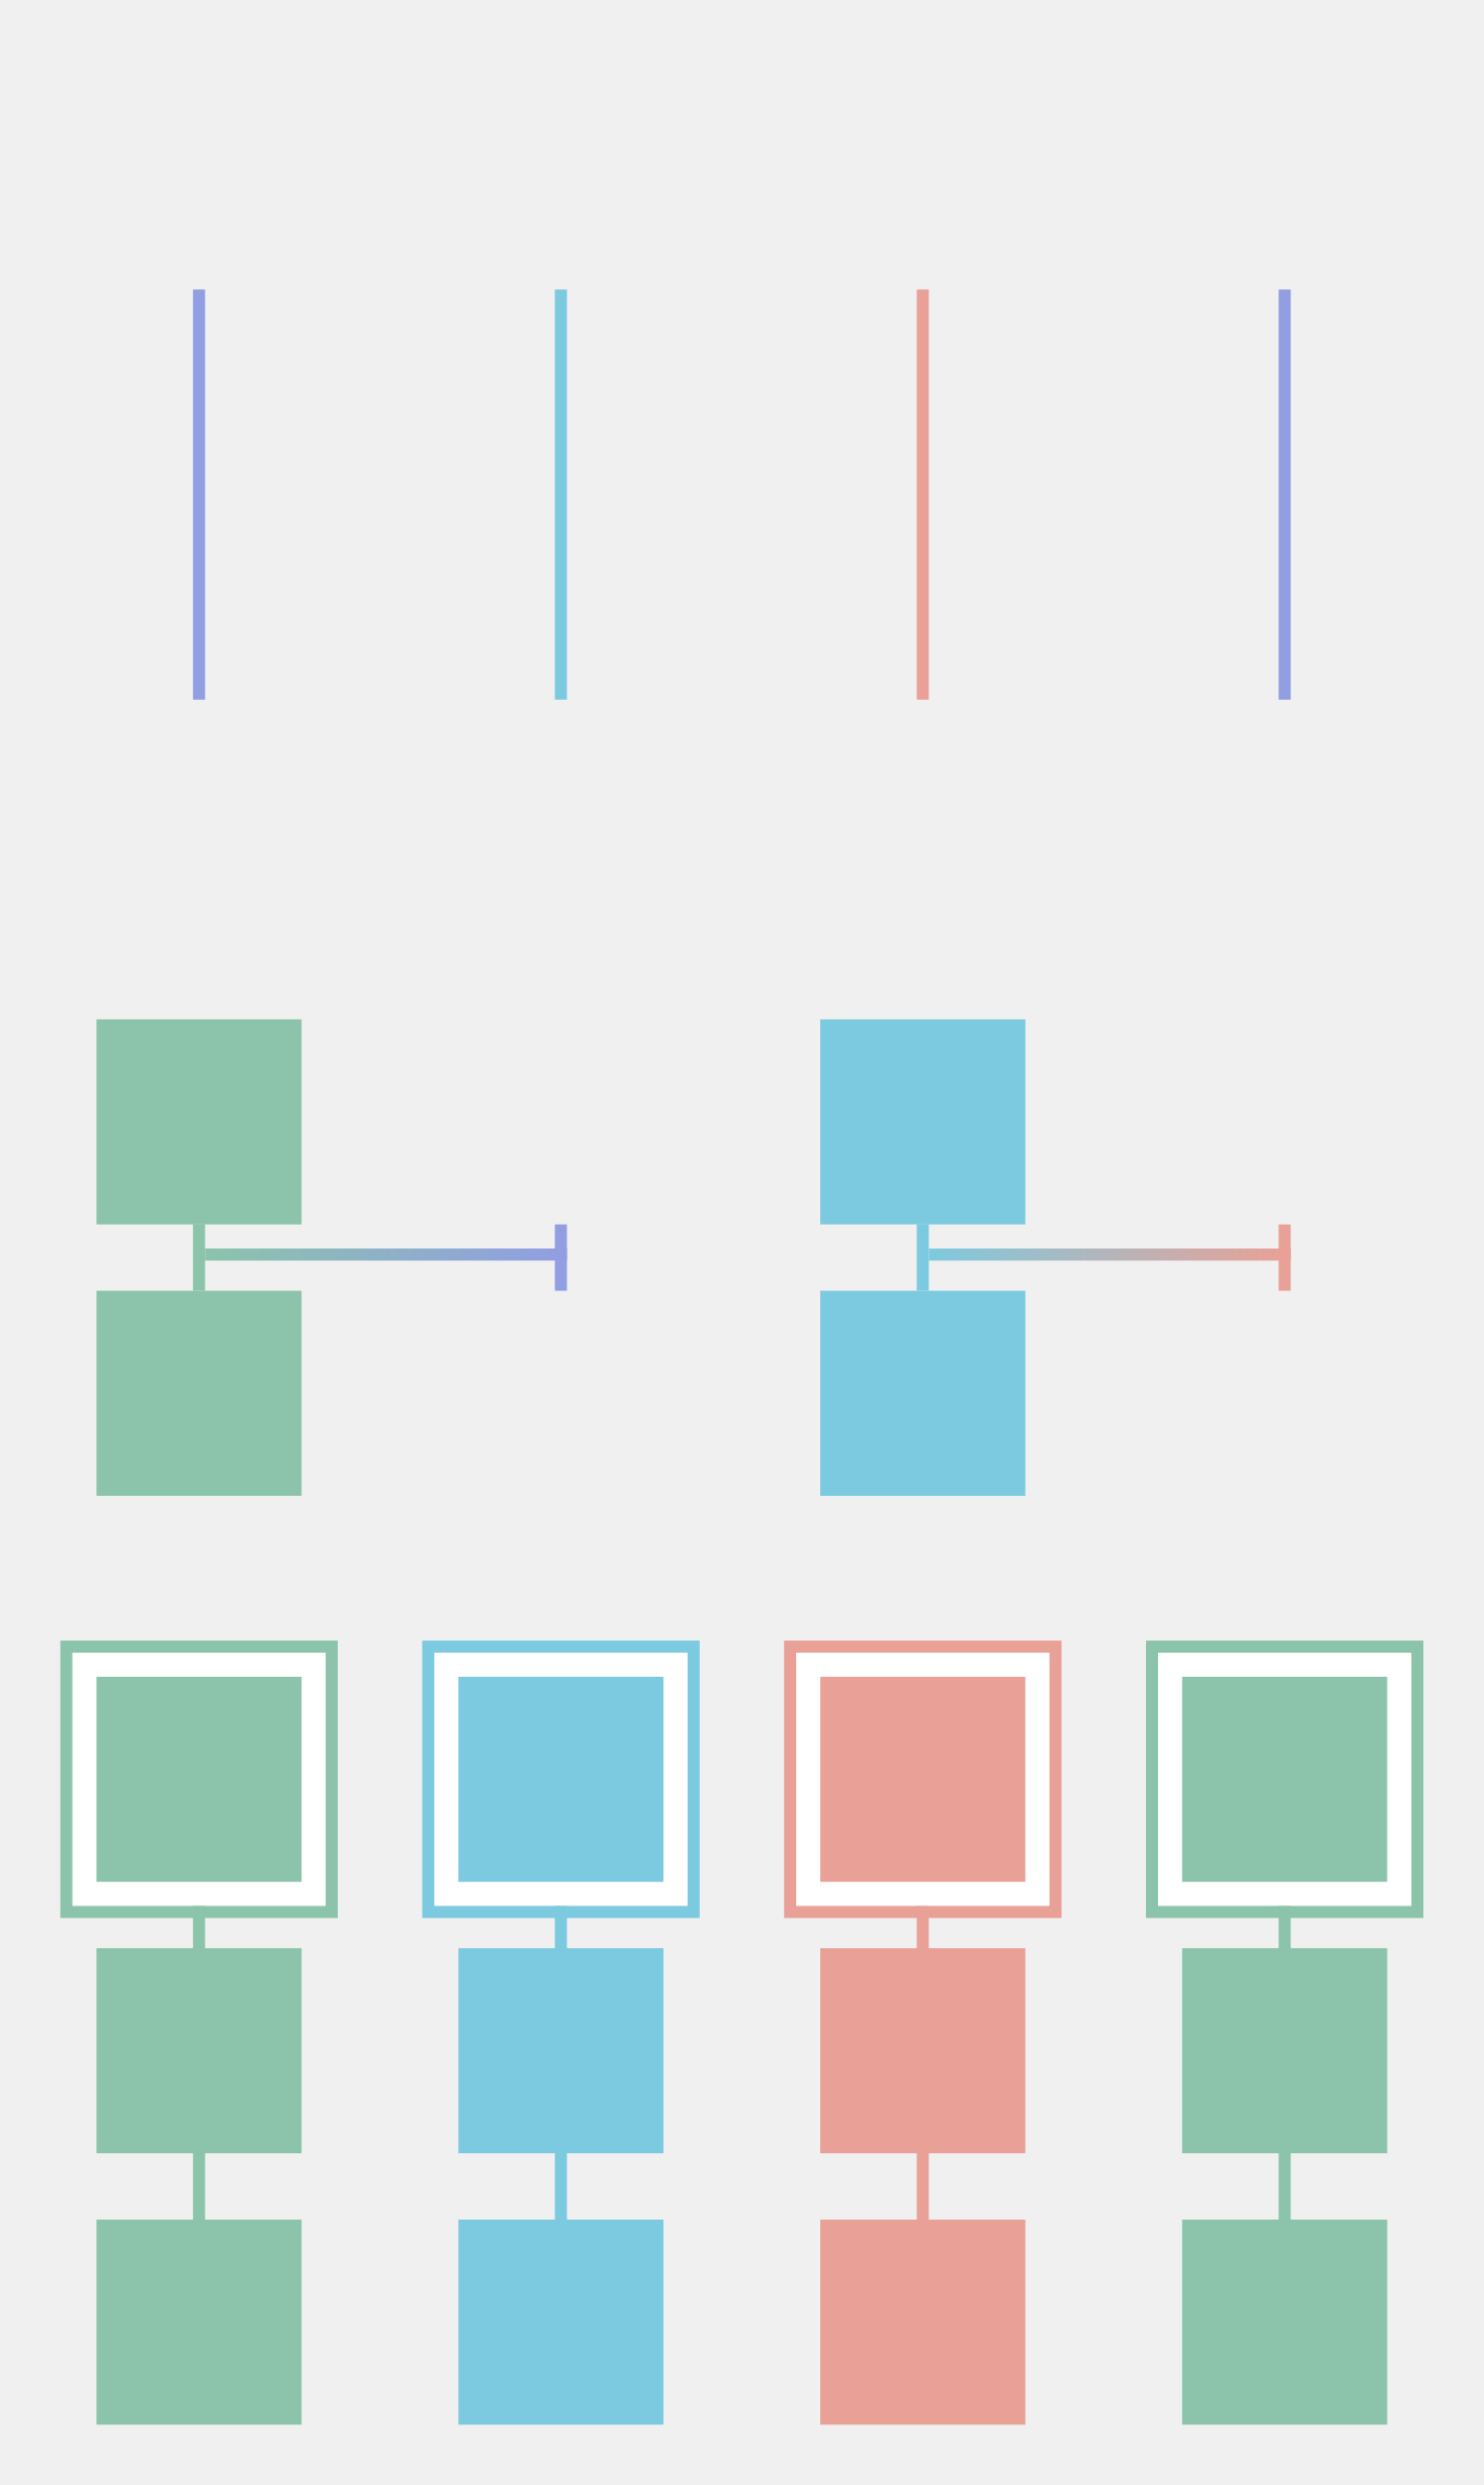
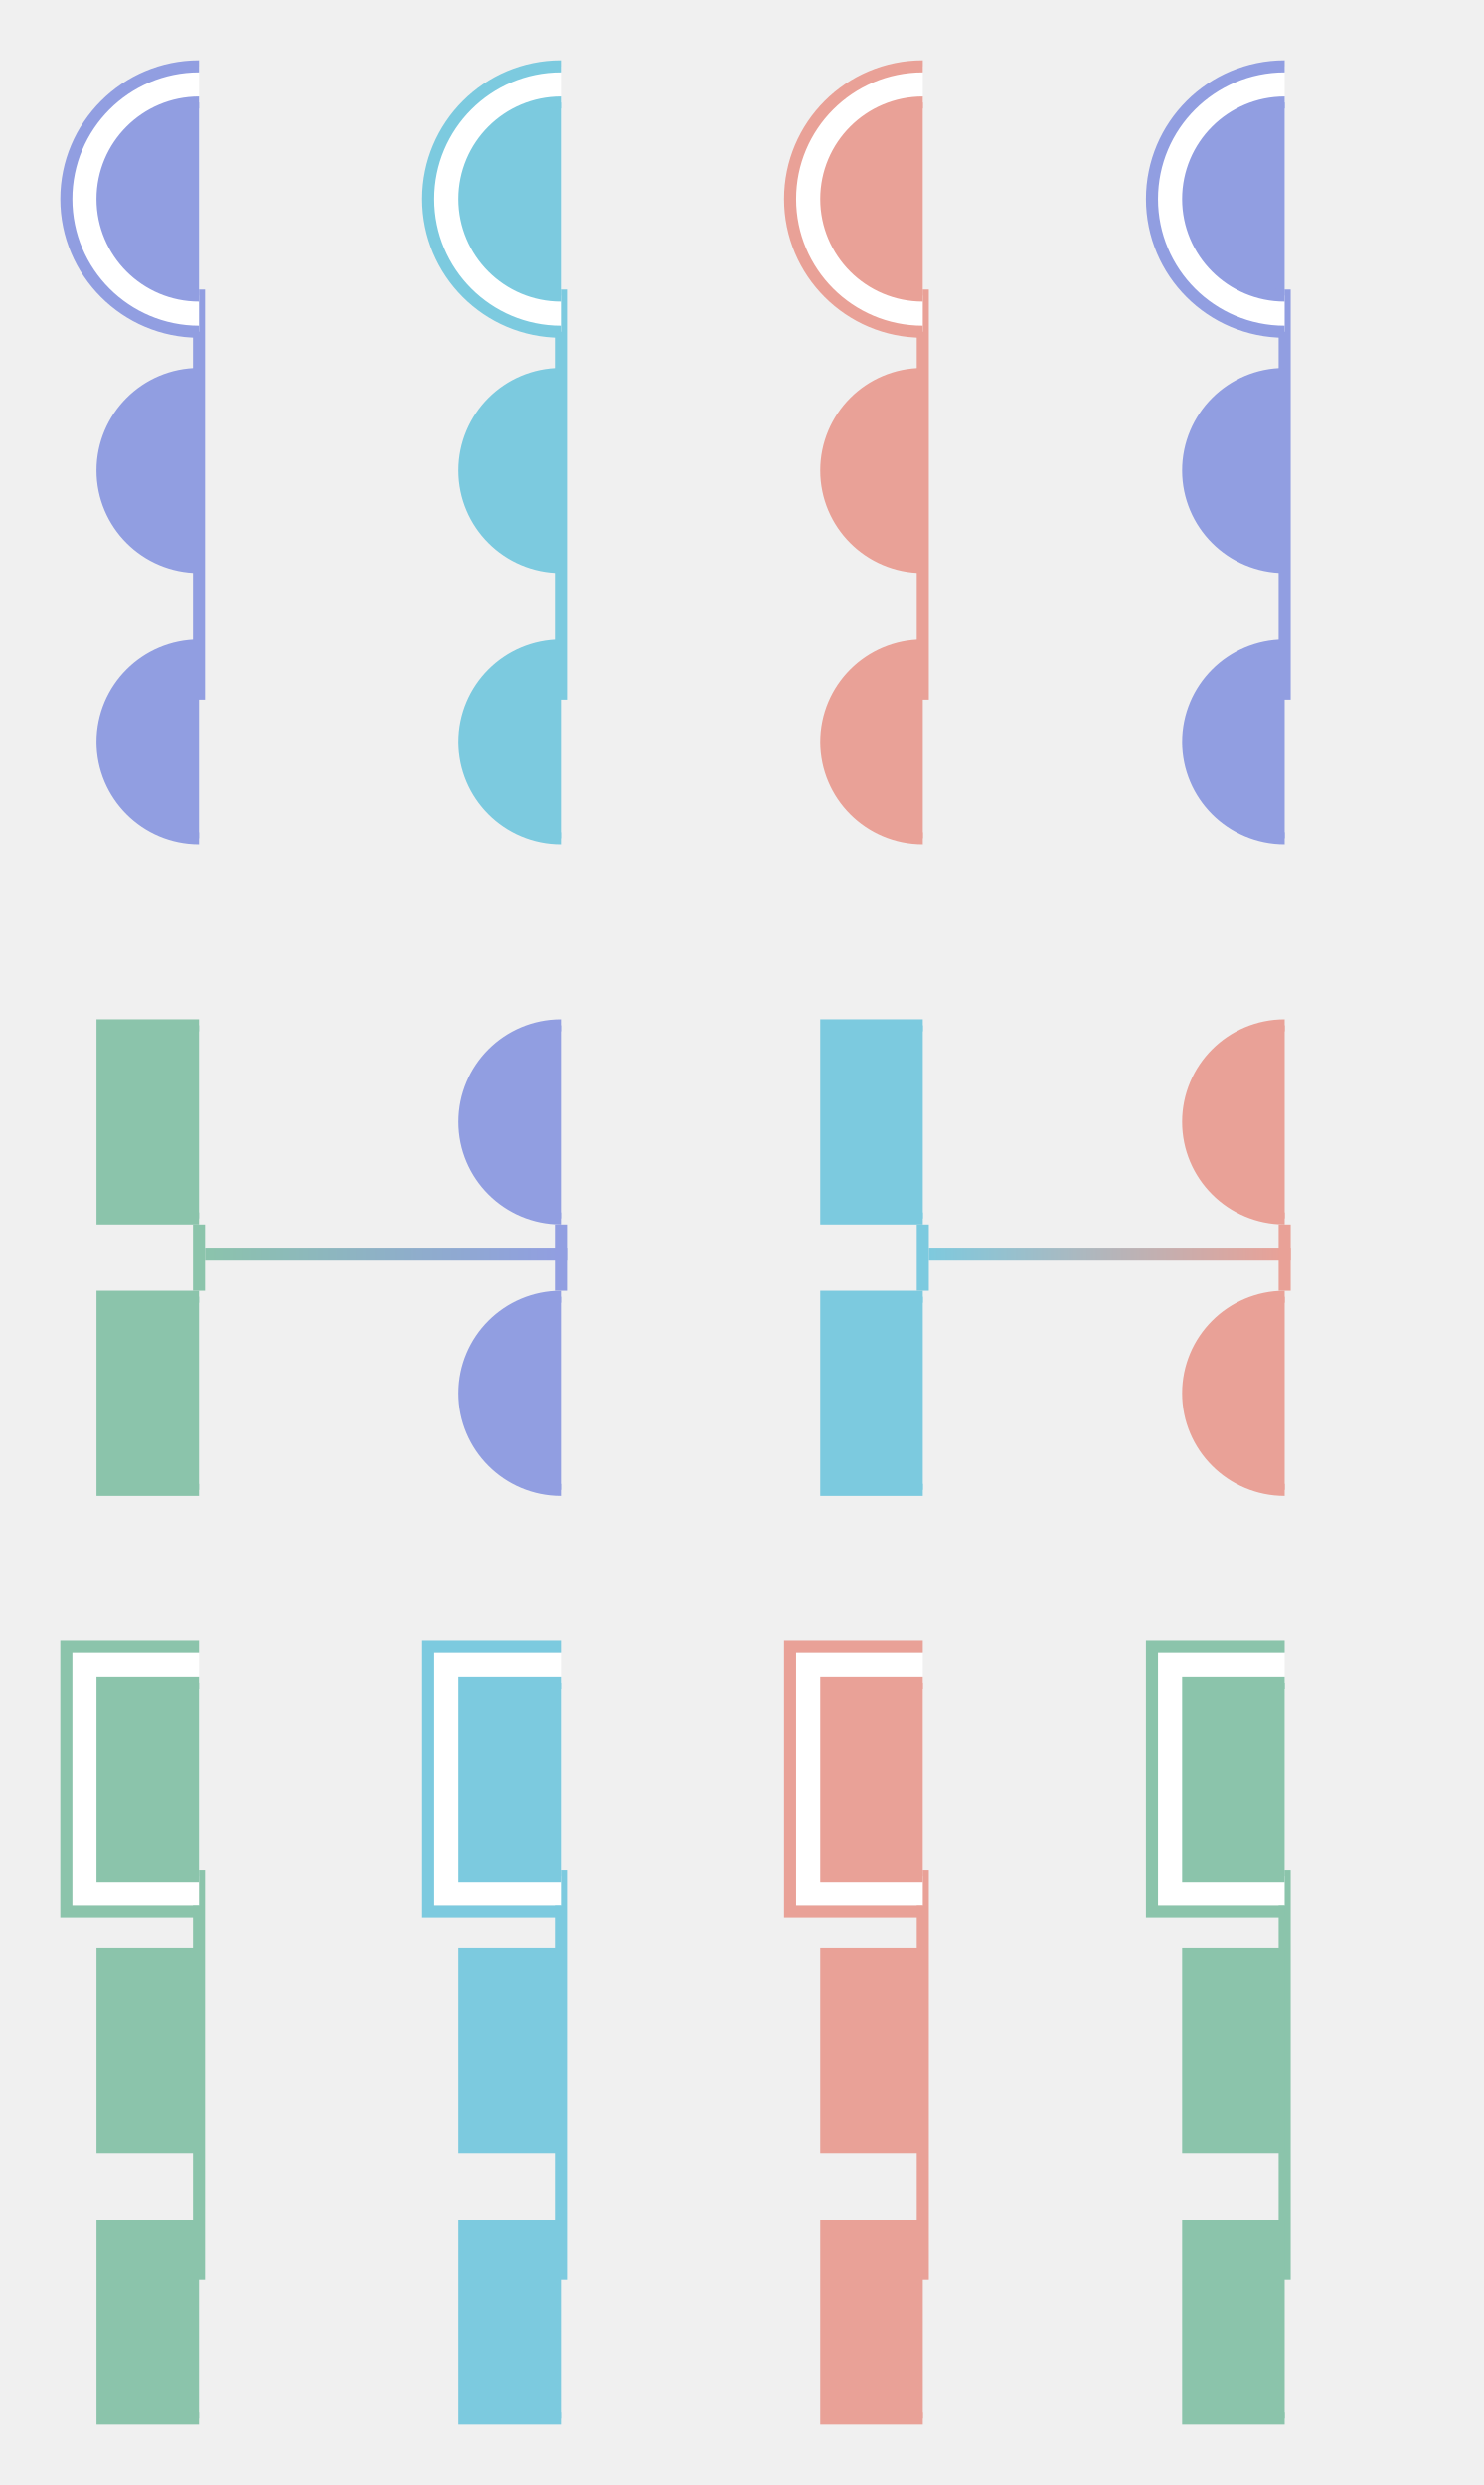
<svg xmlns="http://www.w3.org/2000/svg" xmlns:xlink="http://www.w3.org/1999/xlink" contentScriptType="text/ecmascript" zoomAndPan="magnify" contentStyleType="text/css" viewBox="0 0 246 412" preserveAspectRatio="xMidYMid meet" version="1.0">
  <defs>
    <linearGradient x1="33" gradientUnits="userSpaceOnUse" x2="93" y1="208" y2="208" xlink:type="simple" xlink:actuate="onLoad" id="linearGradient_line_1" xlink:show="other">
      <stop offset="0.0" stop-opacity="1.0" stop-color="#8bc4ab" />
      <stop offset="1.0" stop-opacity="1.0" stop-color="#919ee1" />
    </linearGradient>
    <linearGradient x1="153" gradientUnits="userSpaceOnUse" x2="213" y1="208" y2="208" xlink:type="simple" xlink:actuate="onLoad" id="linearGradient_line_2" xlink:show="other">
      <stop offset="0.0" stop-opacity="1.0" stop-color="#7ccadf" />
      <stop offset="1.0" stop-opacity="1.0" stop-color="#e9a197" />
    </linearGradient>
  </defs>
  <clipPath id="clipPath_1">
-     <rect x="10.0" width="0.0" height="0.0" y="10.0" />
+     <rect x="10.0" width="23.0" height="46.0" y="10.0" />
  </clipPath>
  <clipPath id="clipPath_2">
-     <rect x="16.0" width="0.0" height="0.0" y="16.0" />
+     <rect x="16.0" width="17.0" height="34.0" y="16.0" />
  </clipPath>
  <clipPath id="clipPath_3">
-     <rect x="16.0" width="0.0" height="0.0" y="61.0" />
+     <rect x="16.0" width="17.0" height="34.0" y="61.0" />
  </clipPath>
  <clipPath id="clipPath_4">
-     <rect x="16.0" width="0.0" height="0.0" y="106.0" />
+     <rect x="16.0" width="17.0" height="34.0" y="106.0" />
  </clipPath>
  <clipPath id="clipPath_5">
-     <rect x="70.0" width="0.0" height="0.0" y="10.0" />
+     <rect x="70.0" width="23.0" height="46.0" y="10.0" />
  </clipPath>
  <clipPath id="clipPath_6">
-     <rect x="76.0" width="0.0" height="0.0" y="16.0" />
+     <rect x="76.0" width="17.0" height="34.0" y="16.0" />
  </clipPath>
  <clipPath id="clipPath_7">
-     <rect x="76.0" width="0.0" height="0.0" y="61.0" />
+     <rect x="76.0" width="17.0" height="34.0" y="61.0" />
  </clipPath>
  <clipPath id="clipPath_8">
-     <rect x="76.0" width="0.0" height="0.0" y="106.0" />
+     <rect x="76.0" width="17.0" height="34.0" y="106.0" />
  </clipPath>
  <clipPath id="clipPath_9">
-     <rect x="130.0" width="0.0" height="0.0" y="10.0" />
+     <rect x="130.0" width="23.0" height="46.0" y="10.0" />
  </clipPath>
  <clipPath id="clipPath_10">
-     <rect x="136.0" width="0.0" height="0.0" y="16.0" />
+     <rect x="136.0" width="17.0" height="34.0" y="16.0" />
  </clipPath>
  <clipPath id="clipPath_11">
-     <rect x="136.0" width="0.0" height="0.0" y="61.0" />
+     <rect x="136.0" width="17.0" height="34.0" y="61.0" />
  </clipPath>
  <clipPath id="clipPath_12">
-     <rect x="136.0" width="0.0" height="0.0" y="106.0" />
+     <rect x="136.0" width="17.0" height="34.0" y="106.0" />
  </clipPath>
  <clipPath id="clipPath_13">
-     <rect x="190.0" width="0.0" height="0.0" y="10.0" />
+     <rect x="190.0" width="23.0" height="46.0" y="10.0" />
  </clipPath>
  <clipPath id="clipPath_14">
-     <rect x="196.0" width="0.0" height="0.0" y="16.0" />
+     <rect x="196.0" width="17.0" height="34.0" y="16.0" />
  </clipPath>
  <clipPath id="clipPath_15">
-     <rect x="196.0" width="0.0" height="0.0" y="61.0" />
+     <rect x="196.0" width="17.0" height="34.0" y="61.0" />
  </clipPath>
  <clipPath id="clipPath_16">
-     <rect x="196.0" width="0.0" height="0.0" y="106.0" />
+     <rect x="196.0" width="17.0" height="34.0" y="106.0" />
  </clipPath>
  <clipPath id="clipPath_17">
-     <rect x="76.0" width="0.0" height="0.0" y="169.0" />
+     <rect x="16.0" width="17.0" height="34.0" y="169.0" />
  </clipPath>
  <clipPath id="clipPath_18">
-     <rect x="76.0" width="0.0" height="0.0" y="214.0" />
+     <rect x="16.0" width="17.0" height="34.0" y="214.0" />
  </clipPath>
  <clipPath id="clipPath_19">
-     <rect x="196.0" width="0.0" height="0.0" y="169.0" />
+     <rect x="76.0" width="17.0" height="34.0" y="169.0" />
  </clipPath>
  <clipPath id="clipPath_20">
-     <rect x="196.0" width="0.0" height="0.0" y="214.0" />
+     <rect x="76.0" width="17.0" height="34.0" y="214.0" />
+   </clipPath>
+   <clipPath id="clipPath_21">
+     <rect x="136.0" width="17.0" height="34.0" y="169.0" />
+   </clipPath>
+   <clipPath id="clipPath_22">
+     <rect x="136.0" width="17.0" height="34.0" y="214.0" />
+   </clipPath>
+   <clipPath id="clipPath_23">
+     <rect x="196.0" width="17.0" height="34.0" y="169.0" />
+   </clipPath>
+   <clipPath id="clipPath_24">
+     <rect x="196.0" width="17.0" height="34.0" y="214.0" />
+   </clipPath>
+   <clipPath id="clipPath_25">
+     <rect x="10.0" width="23.0" height="46.0" y="272.0" />
+   </clipPath>
+   <clipPath id="clipPath_26">
+     <rect x="16.0" width="17.0" height="34.0" y="278.0" />
+   </clipPath>
+   <clipPath id="clipPath_27">
+     <rect x="16.0" width="17.0" height="34.0" y="323.0" />
+   </clipPath>
+   <clipPath id="clipPath_28">
+     <rect x="16.0" width="17.0" height="34.0" y="368.0" />
+   </clipPath>
+   <clipPath id="clipPath_29">
+     <rect x="70.0" width="23.0" height="46.0" y="272.0" />
+   </clipPath>
+   <clipPath id="clipPath_30">
+     <rect x="76.0" width="17.0" height="34.0" y="278.0" />
+   </clipPath>
+   <clipPath id="clipPath_31">
+     <rect x="76.0" width="17.0" height="34.0" y="323.0" />
+   </clipPath>
+   <clipPath id="clipPath_32">
+     <rect x="76.0" width="17.0" height="34.0" y="368.0" />
+   </clipPath>
+   <clipPath id="clipPath_33">
+     <rect x="130.0" width="23.0" height="46.0" y="272.0" />
+   </clipPath>
+   <clipPath id="clipPath_34">
+     <rect x="136.0" width="17.0" height="34.0" y="278.0" />
+   </clipPath>
+   <clipPath id="clipPath_35">
+     <rect x="136.0" width="17.0" height="34.0" y="323.0" />
+   </clipPath>
+   <clipPath id="clipPath_36">
+     <rect x="136.0" width="17.0" height="34.0" y="368.0" />
+   </clipPath>
+   <clipPath id="clipPath_37">
+     <rect x="190.0" width="23.0" height="46.0" y="272.0" />
+   </clipPath>
+   <clipPath id="clipPath_38">
+     <rect x="196.0" width="17.0" height="34.0" y="278.0" />
+   </clipPath>
+   <clipPath id="clipPath_39">
+     <rect x="196.0" width="17.0" height="34.0" y="323.0" />
+   </clipPath>
+   <clipPath id="clipPath_40">
+     <rect x="196.0" width="17.0" height="34.0" y="368.0" />
  </clipPath>
  <line x1="33.0" x2="33.0" y1="48" y2="116" class="line0" id="line0" stroke="#919ee1" stroke-width="2.0" />
  <circle clip-path="url(#clipPath_1)" fill-opacity="1" fill="#ffffff" class="circle1" r="22" cx="33" id="circle1" cy="33" stroke="#919ee1" stroke-width="2.0" stroke-opacity="1" />
  <circle clip-path="url(#clipPath_2)" fill="#919ee1" class="circle2" r="16" cx="33" id="circle2" cy="33" stroke="#919ee1" stroke-width="2.0" />
  <circle clip-path="url(#clipPath_3)" fill="#919ee1" class="circle3" r="16" cx="33" id="circle3" cy="78" stroke="#919ee1" stroke-width="2.0" />
  <circle clip-path="url(#clipPath_4)" fill="#919ee1" class="circle4" r="16" cx="33" id="circle4" cy="123" stroke="#919ee1" stroke-width="2.0" />
  <line x1="93.0" x2="93.0" y1="48" y2="116" class="line5" id="line5" stroke="#7ccadf" stroke-width="2.0" />
  <circle clip-path="url(#clipPath_5)" fill-opacity="1" fill="#ffffff" class="circle6" r="22" cx="93" id="circle6" cy="33" stroke="#7ccadf" stroke-width="2.0" stroke-opacity="1" />
  <circle clip-path="url(#clipPath_6)" fill="#7ccadf" class="circle7" r="16" cx="93" id="circle7" cy="33" stroke="#7ccadf" stroke-width="2.0" />
  <circle clip-path="url(#clipPath_7)" fill="#7ccadf" class="circle8" r="16" cx="93" id="circle8" cy="78" stroke="#7ccadf" stroke-width="2.0" />
  <circle clip-path="url(#clipPath_8)" fill="#7ccadf" class="circle9" r="16" cx="93" id="circle9" cy="123" stroke="#7ccadf" stroke-width="2.0" />
  <line x1="153.0" x2="153.0" y1="48" y2="116" class="line10" id="line10" stroke="#e9a197" stroke-width="2.0" />
  <circle clip-path="url(#clipPath_9)" fill-opacity="1" fill="#ffffff" class="circle11" r="22" cx="153" id="circle11" cy="33" stroke="#e9a197" stroke-width="2.0" stroke-opacity="1" />
  <circle clip-path="url(#clipPath_10)" fill="#e9a197" class="circle12" r="16" cx="153" id="circle12" cy="33" stroke="#e9a197" stroke-width="2.0" />
  <circle clip-path="url(#clipPath_11)" fill="#e9a197" class="circle13" r="16" cx="153" id="circle13" cy="78" stroke="#e9a197" stroke-width="2.0" />
  <circle clip-path="url(#clipPath_12)" fill="#e9a197" class="circle14" r="16" cx="153" id="circle14" cy="123" stroke="#e9a197" stroke-width="2.0" />
  <line x1="213.0" x2="213.0" y1="48" y2="116" class="line15" id="line15" stroke="#919ee1" stroke-width="2.0" />
  <circle clip-path="url(#clipPath_13)" fill-opacity="1" fill="#ffffff" class="circle16" r="22" cx="213" id="circle16" cy="33" stroke="#919ee1" stroke-width="2.0" stroke-opacity="1" />
  <circle clip-path="url(#clipPath_14)" fill="#919ee1" class="circle17" r="16" cx="213" id="circle17" cy="33" stroke="#919ee1" stroke-width="2.0" />
  <circle clip-path="url(#clipPath_15)" fill="#919ee1" class="circle18" r="16" cx="213" id="circle18" cy="78" stroke="#919ee1" stroke-width="2.0" />
  <circle clip-path="url(#clipPath_16)" fill="#919ee1" class="circle19" r="16" cx="213" id="circle19" cy="123" stroke="#919ee1" stroke-width="2.0" />
  <line fill="url(#linearGradient_line_1)" x1="34.0" x2="94.0" y1="208" style="fill:url(#linearGradient_line_1);" y2="208" class="line20" id="line20" stroke="url(#linearGradient_line_1)" stroke-width="2.0" />
  <line x1="33.0" x2="33.0" y1="203" y2="214" class="line21" id="line21" stroke="#8bc4ab" stroke-width="2.0" />
-   <rect x="17.0" y="170.0" fill="#8bc4ab" width="32.0" class="rectangle22" height="32.0" id="rectangle22" stroke="#8bc4ab" stroke-width="2.0" />
-   <rect x="17.0" y="215.0" fill="#8bc4ab" width="32.0" class="rectangle23" height="32.0" id="rectangle23" stroke="#8bc4ab" stroke-width="2.0" />
+   <rect x="17.0" y="170.0" clip-path="url(#clipPath_17)" fill="#8bc4ab" width="32.0" class="rectangle22" height="32.0" id="rectangle22" stroke="#8bc4ab" stroke-width="2.0" />
+   <rect x="17.0" y="215.0" clip-path="url(#clipPath_18)" fill="#8bc4ab" width="32.0" class="rectangle23" height="32.0" id="rectangle23" stroke="#8bc4ab" stroke-width="2.0" />
  <line x1="93.0" x2="93.0" y1="203" y2="214" class="line24" id="line24" stroke="#919ee1" stroke-width="2.0" />
-   <circle clip-path="url(#clipPath_17)" fill="#919ee1" class="circle25" r="16" cx="93" id="circle25" cy="186" stroke="#919ee1" stroke-width="2.0" />
-   <circle clip-path="url(#clipPath_18)" fill="#919ee1" class="circle26" r="16" cx="93" id="circle26" cy="231" stroke="#919ee1" stroke-width="2.0" />
+   <circle clip-path="url(#clipPath_19)" fill="#919ee1" class="circle25" r="16" cx="93" id="circle25" cy="186" stroke="#919ee1" stroke-width="2.0" />
+   <circle clip-path="url(#clipPath_20)" fill="#919ee1" class="circle26" r="16" cx="93" id="circle26" cy="231" stroke="#919ee1" stroke-width="2.0" />
  <line fill="url(#linearGradient_line_2)" x1="154.0" x2="214.0" y1="208" style="fill:url(#linearGradient_line_2);" y2="208" class="line27" id="line27" stroke="url(#linearGradient_line_2)" stroke-width="2.0" />
  <line x1="153.0" x2="153.0" y1="203" y2="214" class="line28" id="line28" stroke="#7ccadf" stroke-width="2.0" />
-   <rect x="137.0" y="170.0" fill="#7ccadf" width="32.0" class="rectangle29" height="32.0" id="rectangle29" stroke="#7ccadf" stroke-width="2.0" />
-   <rect x="137.0" y="215.0" fill="#7ccadf" width="32.0" class="rectangle30" height="32.0" id="rectangle30" stroke="#7ccadf" stroke-width="2.0" />
+   <rect x="137.0" y="170.0" clip-path="url(#clipPath_21)" fill="#7ccadf" width="32.0" class="rectangle29" height="32.0" id="rectangle29" stroke="#7ccadf" stroke-width="2.0" />
+   <rect x="137.0" y="215.0" clip-path="url(#clipPath_22)" fill="#7ccadf" width="32.0" class="rectangle30" height="32.0" id="rectangle30" stroke="#7ccadf" stroke-width="2.0" />
  <line x1="213.0" x2="213.0" y1="203" y2="214" class="line31" id="line31" stroke="#e9a197" stroke-width="2.0" />
-   <circle clip-path="url(#clipPath_19)" fill="#e9a197" class="circle32" r="16" cx="213" id="circle32" cy="186" stroke="#e9a197" stroke-width="2.0" />
-   <circle clip-path="url(#clipPath_20)" fill="#e9a197" class="circle33" r="16" cx="213" id="circle33" cy="231" stroke="#e9a197" stroke-width="2.0" />
+   <circle clip-path="url(#clipPath_23)" fill="#e9a197" class="circle32" r="16" cx="213" id="circle32" cy="186" stroke="#e9a197" stroke-width="2.0" />
+   <circle clip-path="url(#clipPath_24)" fill="#e9a197" class="circle33" r="16" cx="213" id="circle33" cy="231" stroke="#e9a197" stroke-width="2.0" />
  <line x1="33.0" x2="33.0" y1="310" y2="378" class="line34" id="line34" stroke="#8bc4ab" stroke-width="2.0" />
-   <rect x="12.0" y="274.0" fill-opacity="1" fill="#ffffff" width="42.0" style="stroke-linecap:square;" class="rectangle35" height="42.0" id="rectangle35" />
-   <path fill="none" d="m 11 273 L 11 317 L 55 317 L 55 273 L 11 273 " stroke-width="2.0" style="stroke-linecap:square;" stroke-opacity="1" stroke="#8bc4ab" />
-   <rect x="17.0" y="279.0" fill="#8bc4ab" width="32.0" class="rectangle36" height="32.0" id="rectangle36" stroke="#8bc4ab" stroke-width="2.0" />
-   <rect x="17.0" y="324.0" fill="#8bc4ab" width="32.0" class="rectangle37" height="32.0" id="rectangle37" stroke="#8bc4ab" stroke-width="2.0" />
-   <rect x="17.0" y="369.0" fill="#8bc4ab" width="32.0" class="rectangle38" height="32.0" id="rectangle38" stroke="#8bc4ab" stroke-width="2.0" />
+   <rect x="12.0" y="274.0" clip-path="url(#clipPath_25)" fill-opacity="1" fill="#ffffff" width="42.0" style="stroke-linecap:square;" class="rectangle35" height="42.0" id="rectangle35" />
+   <path clip-path="url(#clipPath_25)" fill="none" style="stroke-linecap:square;" d="m 11 273 L 11 317 L 55 317 L 55 273 L 11 273 " stroke="#8bc4ab" stroke-width="2.0" stroke-opacity="1" />
+   <rect x="17.0" y="279.0" clip-path="url(#clipPath_26)" fill="#8bc4ab" width="32.0" class="rectangle36" height="32.0" id="rectangle36" stroke="#8bc4ab" stroke-width="2.0" />
+   <rect x="17.0" y="324.0" clip-path="url(#clipPath_27)" fill="#8bc4ab" width="32.0" class="rectangle37" height="32.0" id="rectangle37" stroke="#8bc4ab" stroke-width="2.0" />
+   <rect x="17.0" y="369.0" clip-path="url(#clipPath_28)" fill="#8bc4ab" width="32.0" class="rectangle38" height="32.0" id="rectangle38" stroke="#8bc4ab" stroke-width="2.0" />
  <line x1="93.0" x2="93.0" y1="310" y2="378" class="line39" id="line39" stroke="#7ccadf" stroke-width="2.0" />
-   <rect x="72.0" y="274.0" fill-opacity="1" fill="#ffffff" width="42.0" style="stroke-linecap:square;" class="rectangle40" height="42.0" id="rectangle40" />
-   <path fill="none" d="m 71 273 L 71 317 L 115 317 L 115 273 L 71 273 " stroke-width="2.0" style="stroke-linecap:square;" stroke-opacity="1" stroke="#7ccadf" />
-   <rect x="77.0" y="279.0" fill="#7ccadf" width="32.0" class="rectangle41" height="32.0" id="rectangle41" stroke="#7ccadf" stroke-width="2.0" />
-   <rect x="77.0" y="324.0" fill="#7ccadf" width="32.0" class="rectangle42" height="32.0" id="rectangle42" stroke="#7ccadf" stroke-width="2.0" />
-   <rect x="77.0" y="369.0" fill="#7ccadf" width="32.0" class="rectangle43" height="32.0" id="rectangle43" stroke="#7ccadf" stroke-width="2.0" />
+   <rect x="72.0" y="274.0" clip-path="url(#clipPath_29)" fill-opacity="1" fill="#ffffff" width="42.0" style="stroke-linecap:square;" class="rectangle40" height="42.0" id="rectangle40" />
+   <path clip-path="url(#clipPath_29)" fill="none" style="stroke-linecap:square;" d="m 71 273 L 71 317 L 115 317 L 115 273 L 71 273 " stroke="#7ccadf" stroke-width="2.0" stroke-opacity="1" />
+   <rect x="77.0" y="279.0" clip-path="url(#clipPath_30)" fill="#7ccadf" width="32.0" class="rectangle41" height="32.0" id="rectangle41" stroke="#7ccadf" stroke-width="2.0" />
+   <rect x="77.0" y="324.0" clip-path="url(#clipPath_31)" fill="#7ccadf" width="32.0" class="rectangle42" height="32.0" id="rectangle42" stroke="#7ccadf" stroke-width="2.0" />
+   <rect x="77.0" y="369.0" clip-path="url(#clipPath_32)" fill="#7ccadf" width="32.0" class="rectangle43" height="32.0" id="rectangle43" stroke="#7ccadf" stroke-width="2.0" />
  <line x1="153.0" x2="153.0" y1="310" y2="378" class="line44" id="line44" stroke="#e9a197" stroke-width="2.0" />
-   <rect x="132.0" y="274.0" fill-opacity="1" fill="#ffffff" width="42.0" style="stroke-linecap:square;" class="rectangle45" height="42.0" id="rectangle45" />
-   <path fill="none" d="m 131 273 L 131 317 L 175 317 L 175 273 L 131 273 " stroke-width="2.0" style="stroke-linecap:square;" stroke-opacity="1" stroke="#e9a197" />
-   <rect x="137.0" y="279.0" fill="#e9a197" width="32.0" class="rectangle46" height="32.0" id="rectangle46" stroke="#e9a197" stroke-width="2.0" />
-   <rect x="137.0" y="324.0" fill="#e9a197" width="32.0" class="rectangle47" height="32.0" id="rectangle47" stroke="#e9a197" stroke-width="2.0" />
-   <rect x="137.0" y="369.0" fill="#e9a197" width="32.0" class="rectangle48" height="32.0" id="rectangle48" stroke="#e9a197" stroke-width="2.0" />
+   <rect x="132.0" y="274.0" clip-path="url(#clipPath_33)" fill-opacity="1" fill="#ffffff" width="42.0" style="stroke-linecap:square;" class="rectangle45" height="42.0" id="rectangle45" />
+   <path clip-path="url(#clipPath_33)" fill="none" style="stroke-linecap:square;" d="m 131 273 L 131 317 L 175 317 L 175 273 L 131 273 " stroke="#e9a197" stroke-width="2.0" stroke-opacity="1" />
+   <rect x="137.0" y="279.0" clip-path="url(#clipPath_34)" fill="#e9a197" width="32.0" class="rectangle46" height="32.0" id="rectangle46" stroke="#e9a197" stroke-width="2.0" />
+   <rect x="137.0" y="324.0" clip-path="url(#clipPath_35)" fill="#e9a197" width="32.0" class="rectangle47" height="32.0" id="rectangle47" stroke="#e9a197" stroke-width="2.0" />
+   <rect x="137.0" y="369.0" clip-path="url(#clipPath_36)" fill="#e9a197" width="32.0" class="rectangle48" height="32.0" id="rectangle48" stroke="#e9a197" stroke-width="2.0" />
  <line x1="213.0" x2="213.0" y1="310" y2="378" class="line49" id="line49" stroke="#8bc4ab" stroke-width="2.0" />
-   <rect x="192.0" y="274.0" fill-opacity="1" fill="#ffffff" width="42.0" style="stroke-linecap:square;" class="rectangle50" height="42.0" id="rectangle50" />
-   <path fill="none" d="m 191 273 L 191 317 L 235 317 L 235 273 L 191 273 " stroke-width="2.0" style="stroke-linecap:square;" stroke-opacity="1" stroke="#8bc4ab" />
-   <rect x="197.0" y="279.0" fill="#8bc4ab" width="32.0" class="rectangle51" height="32.0" id="rectangle51" stroke="#8bc4ab" stroke-width="2.0" />
-   <rect x="197.0" y="324.0" fill="#8bc4ab" width="32.0" class="rectangle52" height="32.0" id="rectangle52" stroke="#8bc4ab" stroke-width="2.0" />
-   <rect x="197.0" y="369.0" fill="#8bc4ab" width="32.0" class="rectangle53" height="32.0" id="rectangle53" stroke="#8bc4ab" stroke-width="2.0" />
+   <rect x="192.0" y="274.0" clip-path="url(#clipPath_37)" fill-opacity="1" fill="#ffffff" width="42.0" style="stroke-linecap:square;" class="rectangle50" height="42.0" id="rectangle50" />
+   <path clip-path="url(#clipPath_37)" fill="none" style="stroke-linecap:square;" d="m 191 273 L 191 317 L 235 317 L 235 273 L 191 273 " stroke="#8bc4ab" stroke-width="2.0" stroke-opacity="1" />
+   <rect x="197.0" y="279.0" clip-path="url(#clipPath_38)" fill="#8bc4ab" width="32.0" class="rectangle51" height="32.0" id="rectangle51" stroke="#8bc4ab" stroke-width="2.0" />
+   <rect x="197.0" y="324.0" clip-path="url(#clipPath_39)" fill="#8bc4ab" width="32.0" class="rectangle52" height="32.0" id="rectangle52" stroke="#8bc4ab" stroke-width="2.0" />
+   <rect x="197.0" y="369.0" clip-path="url(#clipPath_40)" fill="#8bc4ab" width="32.0" class="rectangle53" height="32.0" id="rectangle53" stroke="#8bc4ab" stroke-width="2.0" />
</svg>
